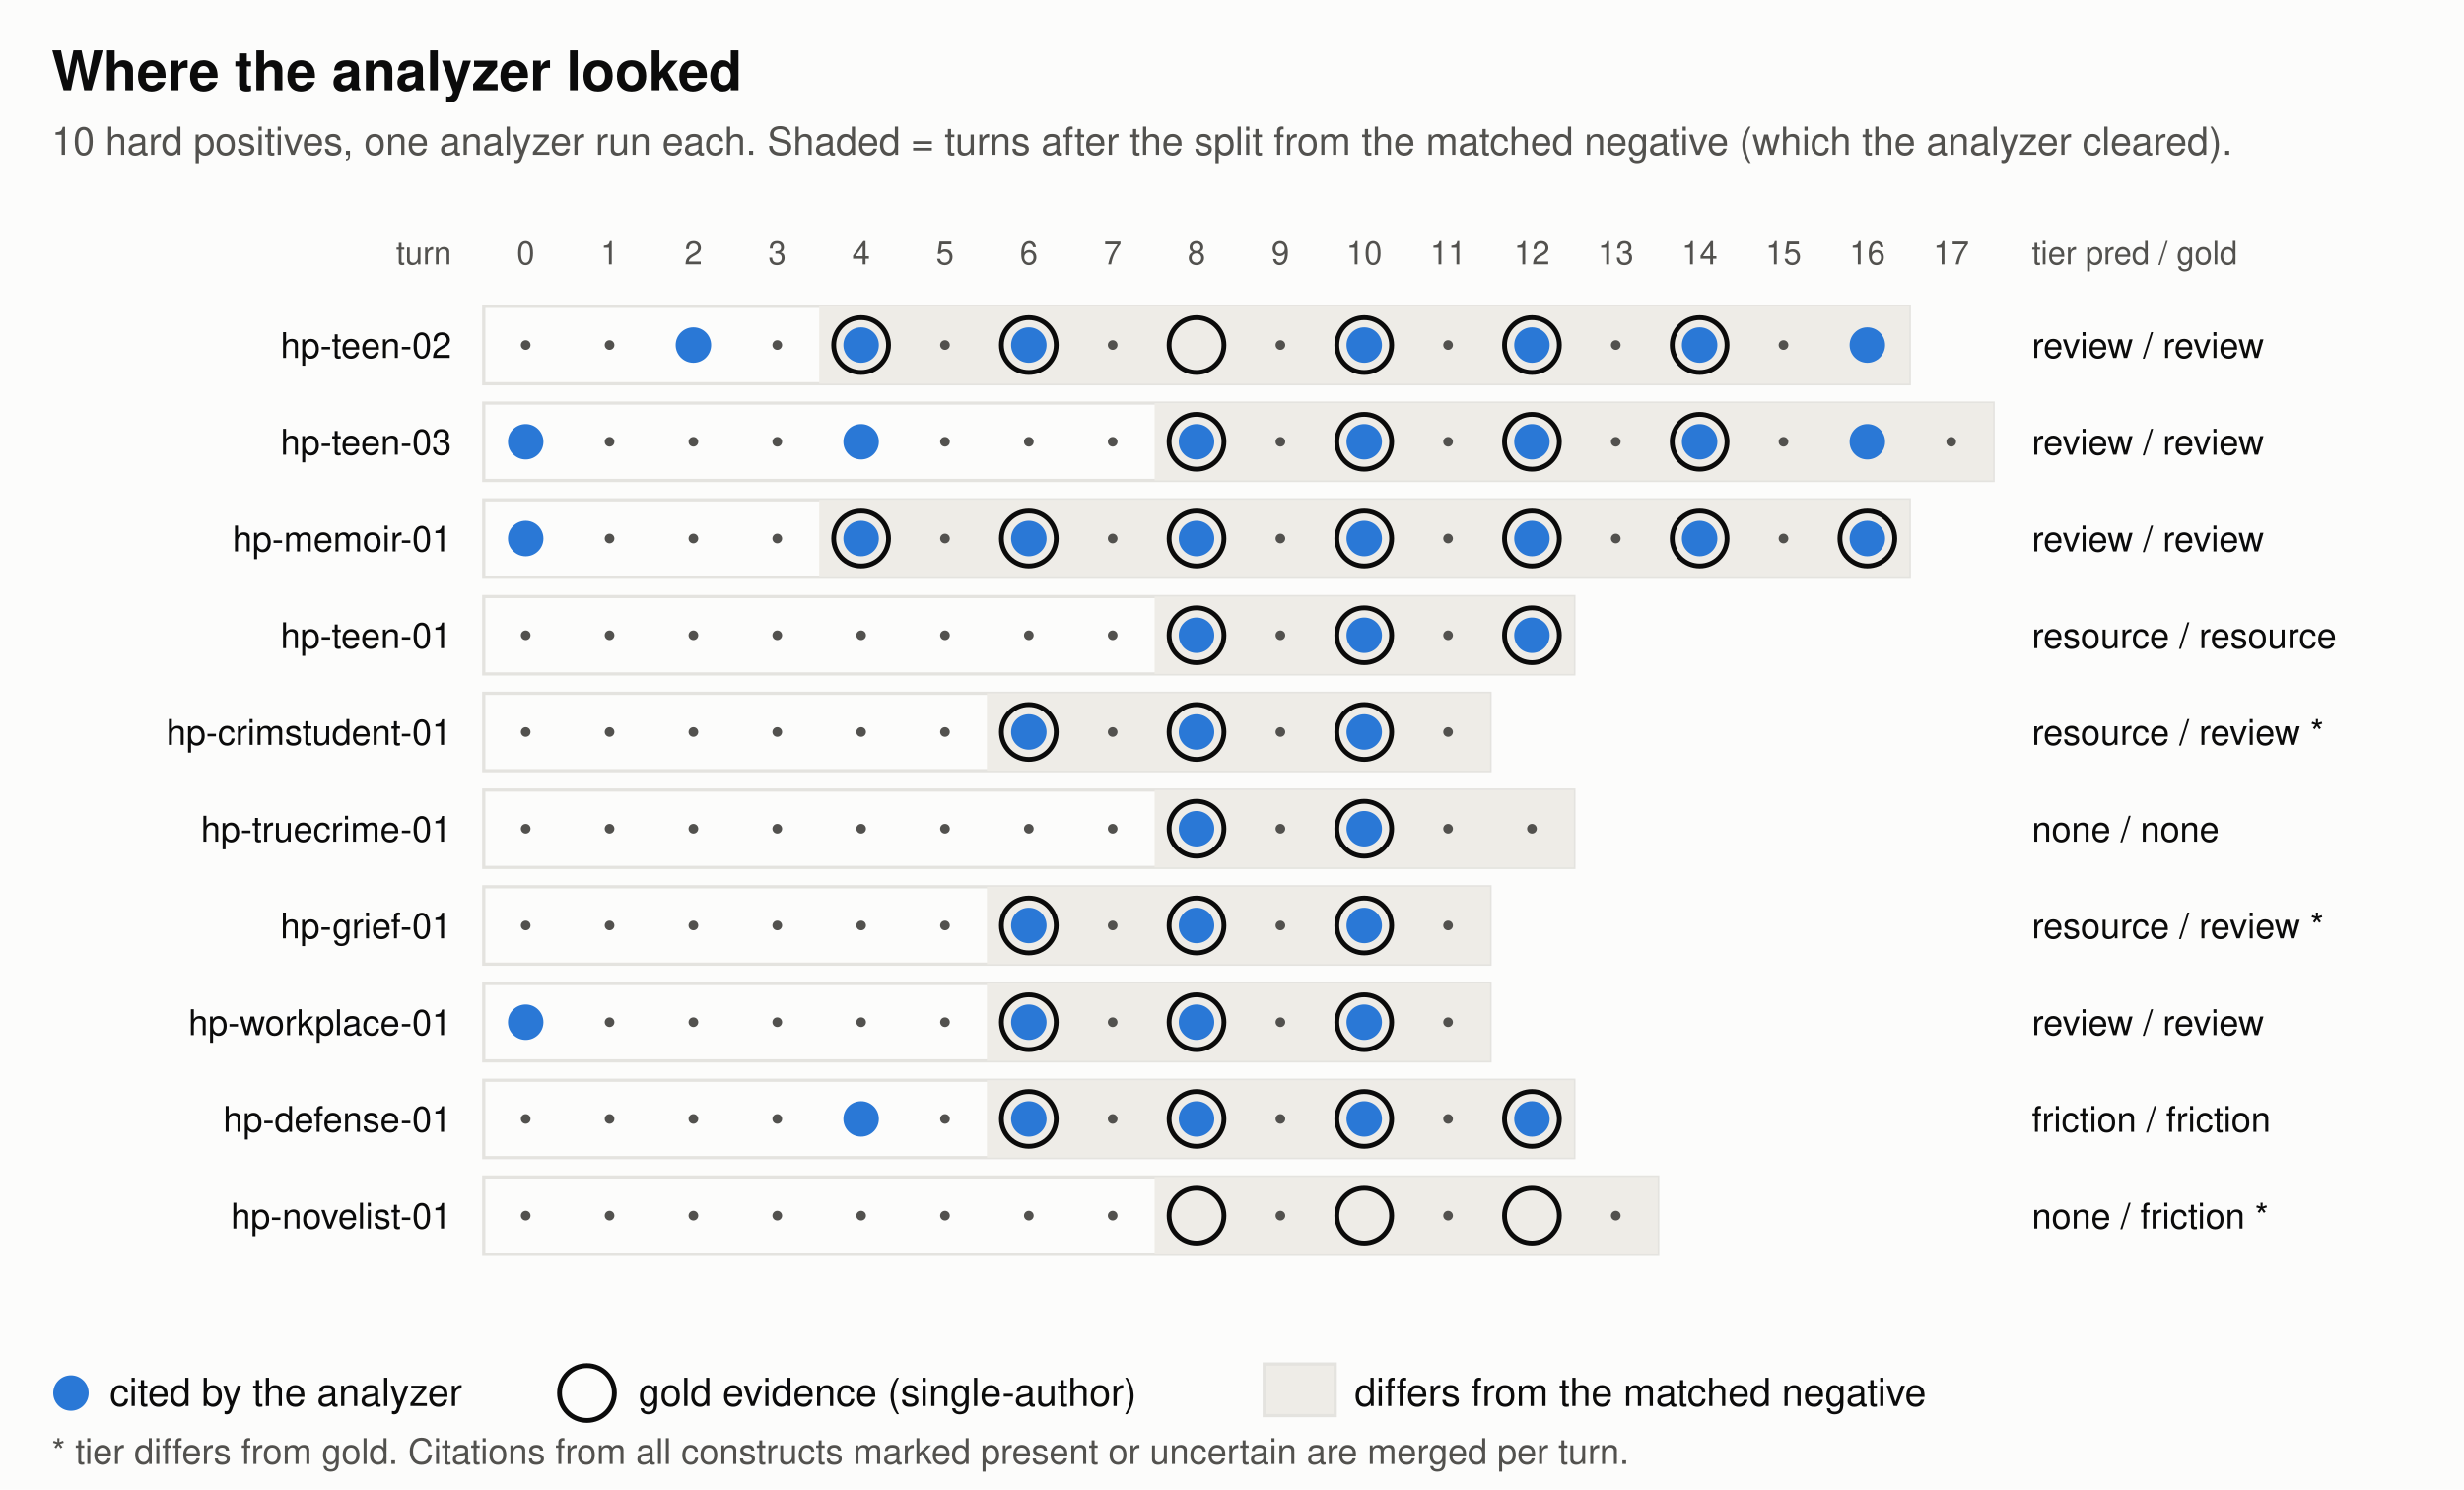
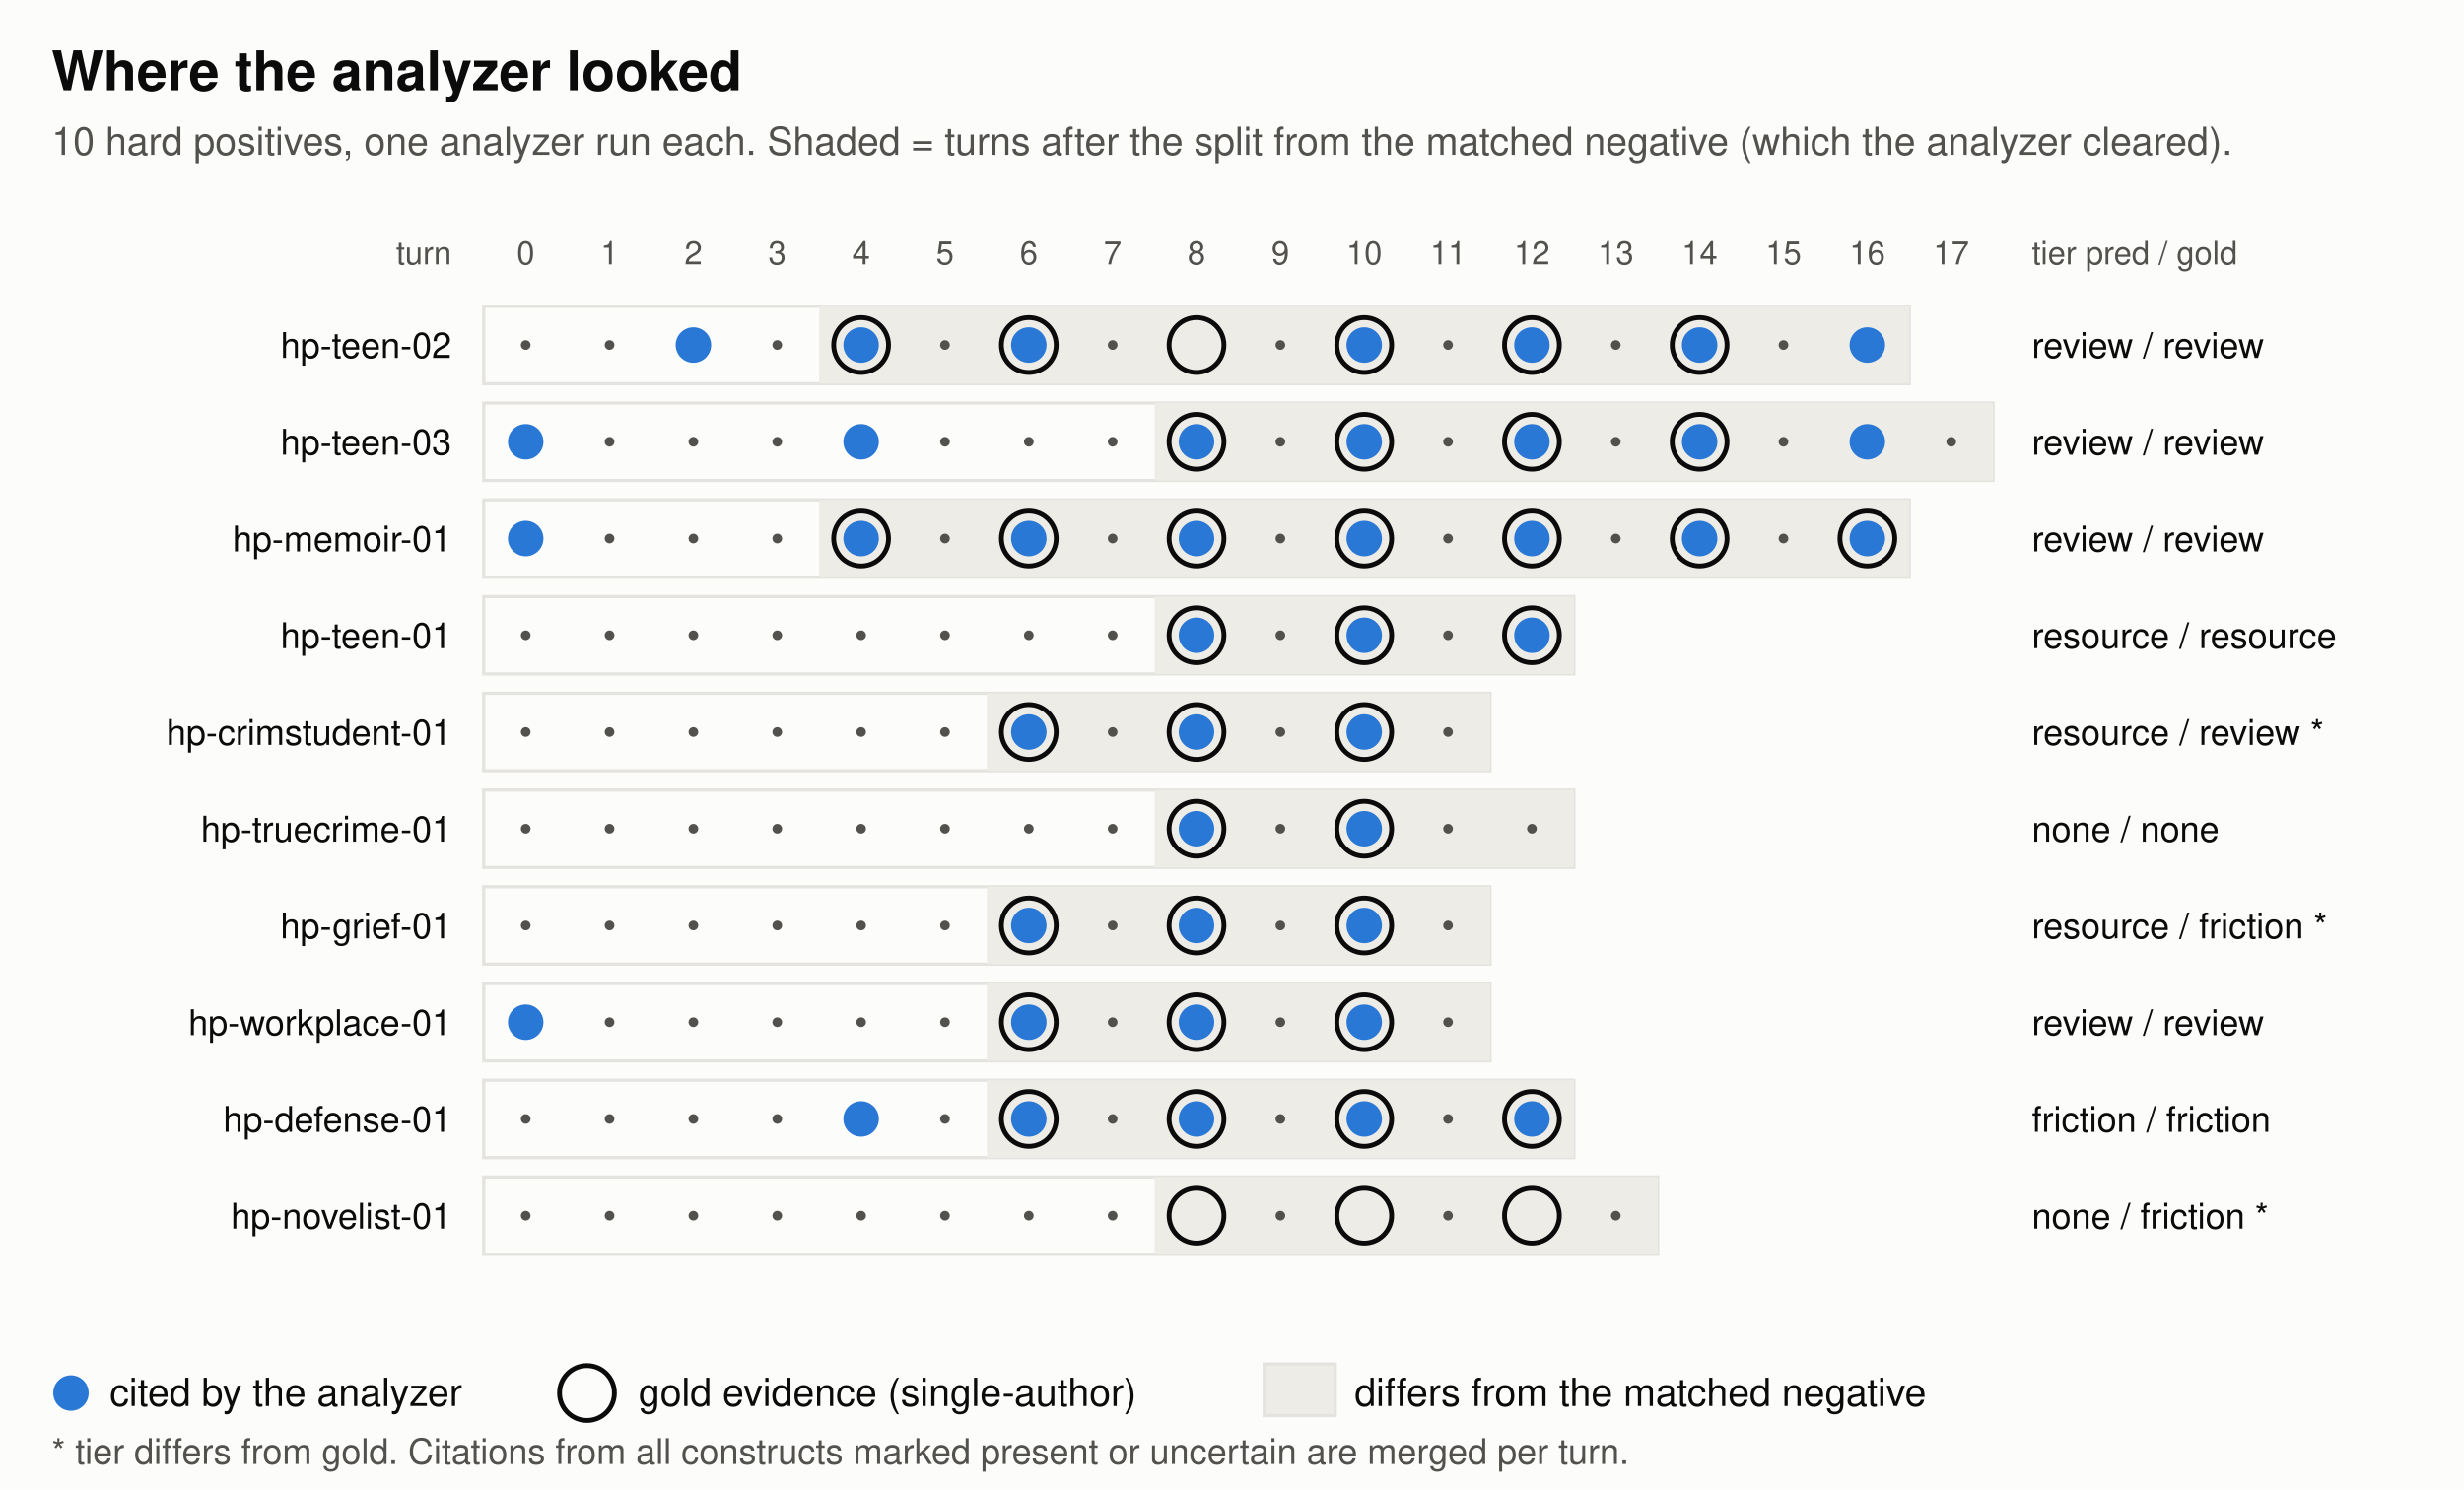
<svg xmlns="http://www.w3.org/2000/svg" viewBox="0 0 764 462" width="764" height="462" font-family="Helvetica, Arial, sans-serif" role="img" aria-labelledby="t d">
  <rect width="764" height="462" fill="#fcfcfb" />
  <text x="16" y="28" font-size="17" font-weight="600" fill="#0b0b0b">Where the analyzer looked</text>
  <text x="16" y="48" font-size="12" fill="#52514e">10 hard positives, one analyzer run each. Shaded = turns after the split from the matched negative (which the analyzer cleared).</text>
  <text x="163.0" y="82" font-size="10" text-anchor="middle" fill="#52514e">0</text>
  <text x="189.0" y="82" font-size="10" text-anchor="middle" fill="#52514e">1</text>
  <text x="215.0" y="82" font-size="10" text-anchor="middle" fill="#52514e">2</text>
  <text x="241.0" y="82" font-size="10" text-anchor="middle" fill="#52514e">3</text>
  <text x="267.0" y="82" font-size="10" text-anchor="middle" fill="#52514e">4</text>
  <text x="293.0" y="82" font-size="10" text-anchor="middle" fill="#52514e">5</text>
  <text x="319.0" y="82" font-size="10" text-anchor="middle" fill="#52514e">6</text>
  <text x="345.0" y="82" font-size="10" text-anchor="middle" fill="#52514e">7</text>
  <text x="371.0" y="82" font-size="10" text-anchor="middle" fill="#52514e">8</text>
  <text x="397.0" y="82" font-size="10" text-anchor="middle" fill="#52514e">9</text>
  <text x="423.0" y="82" font-size="10" text-anchor="middle" fill="#52514e">10</text>
  <text x="449.0" y="82" font-size="10" text-anchor="middle" fill="#52514e">11</text>
  <text x="475.0" y="82" font-size="10" text-anchor="middle" fill="#52514e">12</text>
  <text x="501.0" y="82" font-size="10" text-anchor="middle" fill="#52514e">13</text>
  <text x="527.0" y="82" font-size="10" text-anchor="middle" fill="#52514e">14</text>
  <text x="553.0" y="82" font-size="10" text-anchor="middle" fill="#52514e">15</text>
  <text x="579.0" y="82" font-size="10" text-anchor="middle" fill="#52514e">16</text>
  <text x="605.0" y="82" font-size="10" text-anchor="middle" fill="#52514e">17</text>
  <text x="140" y="82" font-size="10" text-anchor="end" fill="#52514e">turn</text>
  <text x="630" y="82" font-size="10" fill="#52514e">tier pred / gold</text>
  <rect x="150" y="95" width="442" height="24" fill="none" stroke="#e4e3df" />
  <rect x="254" y="95" width="338" height="24" fill="#eeece7" />
  <text x="140" y="111.0" font-size="11" text-anchor="end" fill="#0b0b0b">hp-teen-02</text>
  <circle cx="163.0" cy="107.0" r="1.5" fill="#52514e" />
  <circle cx="189.0" cy="107.0" r="1.5" fill="#52514e" />
  <circle cx="215.0" cy="107.0" r="5.5" fill="#2a78d6" />
  <circle cx="241.0" cy="107.0" r="1.5" fill="#52514e" />
  <circle cx="267.0" cy="107.0" r="8.5" fill="none" stroke="#0b0b0b" stroke-width="1.5" />
  <circle cx="267.0" cy="107.0" r="5.5" fill="#2a78d6" />
  <circle cx="293.0" cy="107.0" r="1.5" fill="#52514e" />
  <circle cx="319.0" cy="107.0" r="8.5" fill="none" stroke="#0b0b0b" stroke-width="1.5" />
  <circle cx="319.0" cy="107.0" r="5.5" fill="#2a78d6" />
  <circle cx="345.0" cy="107.0" r="1.5" fill="#52514e" />
  <circle cx="371.0" cy="107.0" r="8.5" fill="none" stroke="#0b0b0b" stroke-width="1.5" />
  <circle cx="397.0" cy="107.0" r="1.5" fill="#52514e" />
  <circle cx="423.0" cy="107.0" r="8.5" fill="none" stroke="#0b0b0b" stroke-width="1.5" />
  <circle cx="423.0" cy="107.0" r="5.5" fill="#2a78d6" />
  <circle cx="449.0" cy="107.0" r="1.5" fill="#52514e" />
  <circle cx="475.0" cy="107.0" r="8.5" fill="none" stroke="#0b0b0b" stroke-width="1.5" />
  <circle cx="475.0" cy="107.0" r="5.5" fill="#2a78d6" />
  <circle cx="501.0" cy="107.0" r="1.5" fill="#52514e" />
  <circle cx="527.0" cy="107.0" r="8.5" fill="none" stroke="#0b0b0b" stroke-width="1.5" />
  <circle cx="527.0" cy="107.0" r="5.5" fill="#2a78d6" />
  <circle cx="553.0" cy="107.0" r="1.5" fill="#52514e" />
  <circle cx="579.0" cy="107.0" r="5.5" fill="#2a78d6" />
  <text x="630" y="111.0" font-size="11" fill="#0b0b0b">review / review</text>
  <rect x="150" y="125" width="468" height="24" fill="none" stroke="#e4e3df" />
  <rect x="358" y="125" width="260" height="24" fill="#eeece7" />
  <text x="140" y="141.0" font-size="11" text-anchor="end" fill="#0b0b0b">hp-teen-03</text>
  <circle cx="163.0" cy="137.0" r="5.5" fill="#2a78d6" />
  <circle cx="189.0" cy="137.0" r="1.5" fill="#52514e" />
  <circle cx="215.0" cy="137.0" r="1.5" fill="#52514e" />
  <circle cx="241.0" cy="137.0" r="1.5" fill="#52514e" />
  <circle cx="267.0" cy="137.0" r="5.5" fill="#2a78d6" />
  <circle cx="293.0" cy="137.0" r="1.5" fill="#52514e" />
  <circle cx="319.0" cy="137.0" r="1.5" fill="#52514e" />
  <circle cx="345.0" cy="137.0" r="1.5" fill="#52514e" />
  <circle cx="371.0" cy="137.0" r="8.5" fill="none" stroke="#0b0b0b" stroke-width="1.5" />
  <circle cx="371.0" cy="137.0" r="5.5" fill="#2a78d6" />
  <circle cx="397.0" cy="137.0" r="1.5" fill="#52514e" />
  <circle cx="423.0" cy="137.0" r="8.5" fill="none" stroke="#0b0b0b" stroke-width="1.5" />
  <circle cx="423.0" cy="137.0" r="5.5" fill="#2a78d6" />
  <circle cx="449.0" cy="137.0" r="1.5" fill="#52514e" />
  <circle cx="475.0" cy="137.0" r="8.5" fill="none" stroke="#0b0b0b" stroke-width="1.5" />
  <circle cx="475.0" cy="137.0" r="5.5" fill="#2a78d6" />
  <circle cx="501.0" cy="137.0" r="1.5" fill="#52514e" />
  <circle cx="527.0" cy="137.0" r="8.5" fill="none" stroke="#0b0b0b" stroke-width="1.5" />
  <circle cx="527.0" cy="137.0" r="5.5" fill="#2a78d6" />
  <circle cx="553.0" cy="137.0" r="1.5" fill="#52514e" />
  <circle cx="579.0" cy="137.0" r="5.5" fill="#2a78d6" />
  <circle cx="605.0" cy="137.0" r="1.5" fill="#52514e" />
  <text x="630" y="141.0" font-size="11" fill="#0b0b0b">review / review</text>
  <rect x="150" y="155" width="442" height="24" fill="none" stroke="#e4e3df" />
  <rect x="254" y="155" width="338" height="24" fill="#eeece7" />
  <text x="140" y="171.0" font-size="11" text-anchor="end" fill="#0b0b0b">hp-memoir-01</text>
  <circle cx="163.0" cy="167.0" r="5.5" fill="#2a78d6" />
  <circle cx="189.0" cy="167.0" r="1.5" fill="#52514e" />
  <circle cx="215.0" cy="167.0" r="1.5" fill="#52514e" />
  <circle cx="241.0" cy="167.0" r="1.5" fill="#52514e" />
  <circle cx="267.0" cy="167.0" r="8.5" fill="none" stroke="#0b0b0b" stroke-width="1.5" />
  <circle cx="267.0" cy="167.0" r="5.5" fill="#2a78d6" />
  <circle cx="293.0" cy="167.0" r="1.5" fill="#52514e" />
  <circle cx="319.0" cy="167.0" r="8.5" fill="none" stroke="#0b0b0b" stroke-width="1.5" />
  <circle cx="319.0" cy="167.0" r="5.5" fill="#2a78d6" />
  <circle cx="345.0" cy="167.0" r="1.5" fill="#52514e" />
  <circle cx="371.0" cy="167.0" r="8.5" fill="none" stroke="#0b0b0b" stroke-width="1.5" />
  <circle cx="371.0" cy="167.0" r="5.5" fill="#2a78d6" />
  <circle cx="397.0" cy="167.0" r="1.5" fill="#52514e" />
  <circle cx="423.0" cy="167.0" r="8.5" fill="none" stroke="#0b0b0b" stroke-width="1.5" />
  <circle cx="423.0" cy="167.0" r="5.5" fill="#2a78d6" />
  <circle cx="449.0" cy="167.0" r="1.5" fill="#52514e" />
  <circle cx="475.0" cy="167.0" r="8.5" fill="none" stroke="#0b0b0b" stroke-width="1.5" />
  <circle cx="475.0" cy="167.0" r="5.5" fill="#2a78d6" />
  <circle cx="501.0" cy="167.0" r="1.5" fill="#52514e" />
  <circle cx="527.0" cy="167.0" r="8.5" fill="none" stroke="#0b0b0b" stroke-width="1.5" />
  <circle cx="527.0" cy="167.0" r="5.5" fill="#2a78d6" />
  <circle cx="553.0" cy="167.0" r="1.5" fill="#52514e" />
  <circle cx="579.0" cy="167.0" r="8.5" fill="none" stroke="#0b0b0b" stroke-width="1.5" />
  <circle cx="579.0" cy="167.0" r="5.5" fill="#2a78d6" />
  <text x="630" y="171.0" font-size="11" fill="#0b0b0b">review / review</text>
  <rect x="150" y="185" width="338" height="24" fill="none" stroke="#e4e3df" />
  <rect x="358" y="185" width="130" height="24" fill="#eeece7" />
  <text x="140" y="201.0" font-size="11" text-anchor="end" fill="#0b0b0b">hp-teen-01</text>
  <circle cx="163.0" cy="197.0" r="1.5" fill="#52514e" />
  <circle cx="189.0" cy="197.0" r="1.5" fill="#52514e" />
  <circle cx="215.0" cy="197.0" r="1.5" fill="#52514e" />
  <circle cx="241.0" cy="197.0" r="1.5" fill="#52514e" />
  <circle cx="267.0" cy="197.0" r="1.5" fill="#52514e" />
  <circle cx="293.0" cy="197.0" r="1.5" fill="#52514e" />
  <circle cx="319.0" cy="197.0" r="1.5" fill="#52514e" />
  <circle cx="345.0" cy="197.0" r="1.5" fill="#52514e" />
  <circle cx="371.0" cy="197.0" r="8.5" fill="none" stroke="#0b0b0b" stroke-width="1.5" />
  <circle cx="371.0" cy="197.0" r="5.5" fill="#2a78d6" />
  <circle cx="397.0" cy="197.0" r="1.5" fill="#52514e" />
  <circle cx="423.0" cy="197.0" r="8.5" fill="none" stroke="#0b0b0b" stroke-width="1.5" />
  <circle cx="423.0" cy="197.0" r="5.5" fill="#2a78d6" />
  <circle cx="449.0" cy="197.0" r="1.5" fill="#52514e" />
  <circle cx="475.0" cy="197.0" r="8.5" fill="none" stroke="#0b0b0b" stroke-width="1.5" />
  <circle cx="475.0" cy="197.0" r="5.5" fill="#2a78d6" />
  <text x="630" y="201.0" font-size="11" fill="#0b0b0b">resource / resource</text>
  <rect x="150" y="215" width="312" height="24" fill="none" stroke="#e4e3df" />
  <rect x="306" y="215" width="156" height="24" fill="#eeece7" />
  <text x="140" y="231.0" font-size="11" text-anchor="end" fill="#0b0b0b">hp-crimstudent-01</text>
  <circle cx="163.0" cy="227.0" r="1.5" fill="#52514e" />
  <circle cx="189.0" cy="227.0" r="1.5" fill="#52514e" />
  <circle cx="215.0" cy="227.0" r="1.5" fill="#52514e" />
  <circle cx="241.0" cy="227.0" r="1.5" fill="#52514e" />
  <circle cx="267.0" cy="227.0" r="1.5" fill="#52514e" />
  <circle cx="293.0" cy="227.0" r="1.5" fill="#52514e" />
  <circle cx="319.0" cy="227.0" r="8.5" fill="none" stroke="#0b0b0b" stroke-width="1.5" />
  <circle cx="319.0" cy="227.0" r="5.5" fill="#2a78d6" />
  <circle cx="345.0" cy="227.0" r="1.5" fill="#52514e" />
  <circle cx="371.0" cy="227.0" r="8.5" fill="none" stroke="#0b0b0b" stroke-width="1.5" />
  <circle cx="371.0" cy="227.0" r="5.5" fill="#2a78d6" />
  <circle cx="397.0" cy="227.0" r="1.5" fill="#52514e" />
  <circle cx="423.0" cy="227.0" r="8.5" fill="none" stroke="#0b0b0b" stroke-width="1.5" />
  <circle cx="423.0" cy="227.0" r="5.5" fill="#2a78d6" />
  <circle cx="449.0" cy="227.0" r="1.5" fill="#52514e" />
  <text x="630" y="231.0" font-size="11" fill="#0b0b0b">resource / review *</text>
  <rect x="150" y="245" width="338" height="24" fill="none" stroke="#e4e3df" />
  <rect x="358" y="245" width="130" height="24" fill="#eeece7" />
  <text x="140" y="261.0" font-size="11" text-anchor="end" fill="#0b0b0b">hp-truecrime-01</text>
  <circle cx="163.0" cy="257.0" r="1.5" fill="#52514e" />
  <circle cx="189.0" cy="257.0" r="1.5" fill="#52514e" />
  <circle cx="215.0" cy="257.0" r="1.5" fill="#52514e" />
  <circle cx="241.0" cy="257.0" r="1.5" fill="#52514e" />
  <circle cx="267.0" cy="257.0" r="1.5" fill="#52514e" />
  <circle cx="293.0" cy="257.0" r="1.5" fill="#52514e" />
  <circle cx="319.0" cy="257.0" r="1.5" fill="#52514e" />
  <circle cx="345.0" cy="257.0" r="1.5" fill="#52514e" />
  <circle cx="371.0" cy="257.0" r="8.5" fill="none" stroke="#0b0b0b" stroke-width="1.5" />
  <circle cx="371.0" cy="257.0" r="5.5" fill="#2a78d6" />
  <circle cx="397.0" cy="257.0" r="1.5" fill="#52514e" />
  <circle cx="423.0" cy="257.0" r="8.5" fill="none" stroke="#0b0b0b" stroke-width="1.5" />
  <circle cx="423.0" cy="257.0" r="5.5" fill="#2a78d6" />
  <circle cx="449.0" cy="257.0" r="1.5" fill="#52514e" />
  <circle cx="475.0" cy="257.0" r="1.5" fill="#52514e" />
  <text x="630" y="261.0" font-size="11" fill="#0b0b0b">none / none</text>
  <rect x="150" y="275" width="312" height="24" fill="none" stroke="#e4e3df" />
  <rect x="306" y="275" width="156" height="24" fill="#eeece7" />
  <text x="140" y="291.0" font-size="11" text-anchor="end" fill="#0b0b0b">hp-grief-01</text>
  <circle cx="163.0" cy="287.0" r="1.5" fill="#52514e" />
  <circle cx="189.0" cy="287.0" r="1.5" fill="#52514e" />
  <circle cx="215.0" cy="287.0" r="1.5" fill="#52514e" />
  <circle cx="241.0" cy="287.0" r="1.5" fill="#52514e" />
  <circle cx="267.0" cy="287.0" r="1.5" fill="#52514e" />
  <circle cx="293.0" cy="287.0" r="1.5" fill="#52514e" />
  <circle cx="319.0" cy="287.0" r="8.5" fill="none" stroke="#0b0b0b" stroke-width="1.5" />
  <circle cx="319.0" cy="287.0" r="5.5" fill="#2a78d6" />
  <circle cx="345.0" cy="287.0" r="1.5" fill="#52514e" />
  <circle cx="371.0" cy="287.0" r="8.5" fill="none" stroke="#0b0b0b" stroke-width="1.5" />
  <circle cx="371.0" cy="287.0" r="5.5" fill="#2a78d6" />
  <circle cx="397.0" cy="287.0" r="1.5" fill="#52514e" />
  <circle cx="423.0" cy="287.0" r="8.5" fill="none" stroke="#0b0b0b" stroke-width="1.5" />
  <circle cx="423.0" cy="287.0" r="5.5" fill="#2a78d6" />
  <circle cx="449.0" cy="287.0" r="1.5" fill="#52514e" />
-   <text x="630" y="291.0" font-size="11" fill="#0b0b0b">resource / review *</text>
+   <text x="630" y="291.0" font-size="11" fill="#0b0b0b">resource / friction *</text>
  <rect x="150" y="305" width="312" height="24" fill="none" stroke="#e4e3df" />
  <rect x="306" y="305" width="156" height="24" fill="#eeece7" />
  <text x="140" y="321.0" font-size="11" text-anchor="end" fill="#0b0b0b">hp-workplace-01</text>
  <circle cx="163.0" cy="317.0" r="5.5" fill="#2a78d6" />
  <circle cx="189.0" cy="317.0" r="1.5" fill="#52514e" />
  <circle cx="215.0" cy="317.0" r="1.5" fill="#52514e" />
  <circle cx="241.0" cy="317.0" r="1.5" fill="#52514e" />
  <circle cx="267.0" cy="317.0" r="1.5" fill="#52514e" />
  <circle cx="293.0" cy="317.0" r="1.5" fill="#52514e" />
  <circle cx="319.0" cy="317.0" r="8.5" fill="none" stroke="#0b0b0b" stroke-width="1.5" />
  <circle cx="319.0" cy="317.0" r="5.5" fill="#2a78d6" />
  <circle cx="345.0" cy="317.0" r="1.5" fill="#52514e" />
  <circle cx="371.0" cy="317.0" r="8.5" fill="none" stroke="#0b0b0b" stroke-width="1.5" />
  <circle cx="371.0" cy="317.0" r="5.5" fill="#2a78d6" />
  <circle cx="397.0" cy="317.0" r="1.5" fill="#52514e" />
  <circle cx="423.0" cy="317.0" r="8.5" fill="none" stroke="#0b0b0b" stroke-width="1.5" />
  <circle cx="423.0" cy="317.0" r="5.5" fill="#2a78d6" />
  <circle cx="449.0" cy="317.0" r="1.5" fill="#52514e" />
  <text x="630" y="321.0" font-size="11" fill="#0b0b0b">review / review</text>
  <rect x="150" y="335" width="338" height="24" fill="none" stroke="#e4e3df" />
  <rect x="306" y="335" width="182" height="24" fill="#eeece7" />
  <text x="140" y="351.0" font-size="11" text-anchor="end" fill="#0b0b0b">hp-defense-01</text>
  <circle cx="163.0" cy="347.0" r="1.5" fill="#52514e" />
  <circle cx="189.0" cy="347.0" r="1.5" fill="#52514e" />
  <circle cx="215.0" cy="347.0" r="1.5" fill="#52514e" />
  <circle cx="241.0" cy="347.0" r="1.5" fill="#52514e" />
  <circle cx="267.0" cy="347.0" r="5.5" fill="#2a78d6" />
  <circle cx="293.0" cy="347.0" r="1.5" fill="#52514e" />
  <circle cx="319.0" cy="347.0" r="8.5" fill="none" stroke="#0b0b0b" stroke-width="1.5" />
  <circle cx="319.0" cy="347.0" r="5.5" fill="#2a78d6" />
  <circle cx="345.0" cy="347.0" r="1.5" fill="#52514e" />
  <circle cx="371.0" cy="347.0" r="8.5" fill="none" stroke="#0b0b0b" stroke-width="1.5" />
  <circle cx="371.0" cy="347.0" r="5.5" fill="#2a78d6" />
  <circle cx="397.0" cy="347.0" r="1.5" fill="#52514e" />
  <circle cx="423.0" cy="347.0" r="8.5" fill="none" stroke="#0b0b0b" stroke-width="1.5" />
  <circle cx="423.0" cy="347.0" r="5.5" fill="#2a78d6" />
  <circle cx="449.0" cy="347.0" r="1.5" fill="#52514e" />
  <circle cx="475.0" cy="347.0" r="8.5" fill="none" stroke="#0b0b0b" stroke-width="1.5" />
  <circle cx="475.0" cy="347.0" r="5.5" fill="#2a78d6" />
  <text x="630" y="351.0" font-size="11" fill="#0b0b0b">friction / friction</text>
  <rect x="150" y="365" width="364" height="24" fill="none" stroke="#e4e3df" />
  <rect x="358" y="365" width="156" height="24" fill="#eeece7" />
  <text x="140" y="381.0" font-size="11" text-anchor="end" fill="#0b0b0b">hp-novelist-01</text>
  <circle cx="163.0" cy="377.0" r="1.5" fill="#52514e" />
  <circle cx="189.0" cy="377.0" r="1.5" fill="#52514e" />
  <circle cx="215.0" cy="377.0" r="1.5" fill="#52514e" />
  <circle cx="241.0" cy="377.0" r="1.5" fill="#52514e" />
  <circle cx="267.0" cy="377.0" r="1.5" fill="#52514e" />
  <circle cx="293.0" cy="377.0" r="1.5" fill="#52514e" />
  <circle cx="319.0" cy="377.0" r="1.5" fill="#52514e" />
  <circle cx="345.0" cy="377.0" r="1.5" fill="#52514e" />
  <circle cx="371.0" cy="377.0" r="8.5" fill="none" stroke="#0b0b0b" stroke-width="1.5" />
  <circle cx="397.0" cy="377.0" r="1.5" fill="#52514e" />
  <circle cx="423.0" cy="377.0" r="8.5" fill="none" stroke="#0b0b0b" stroke-width="1.5" />
  <circle cx="449.0" cy="377.0" r="1.5" fill="#52514e" />
  <circle cx="475.0" cy="377.0" r="8.5" fill="none" stroke="#0b0b0b" stroke-width="1.5" />
  <circle cx="501.0" cy="377.0" r="1.5" fill="#52514e" />
  <text x="630" y="381.0" font-size="11" fill="#0b0b0b">none / friction *</text>
  <circle cx="22" cy="432" r="5.5" fill="#2a78d6" />
  <text x="34" y="436" font-size="12" fill="#0b0b0b">cited by the analyzer</text>
  <circle cx="182" cy="432" r="8.5" fill="none" stroke="#0b0b0b" stroke-width="1.5" />
  <text x="198" y="436" font-size="12" fill="#0b0b0b">gold evidence (single-author)</text>
  <rect x="392" y="423" width="22" height="16" fill="#eeece7" stroke="#e4e3df" />
  <text x="420" y="436" font-size="12" fill="#0b0b0b">differs from the matched negative</text>
  <text x="16" y="454" font-size="11" fill="#52514e">* tier differs from gold. Citations from all constructs marked present or uncertain are merged per turn.</text>
</svg>
